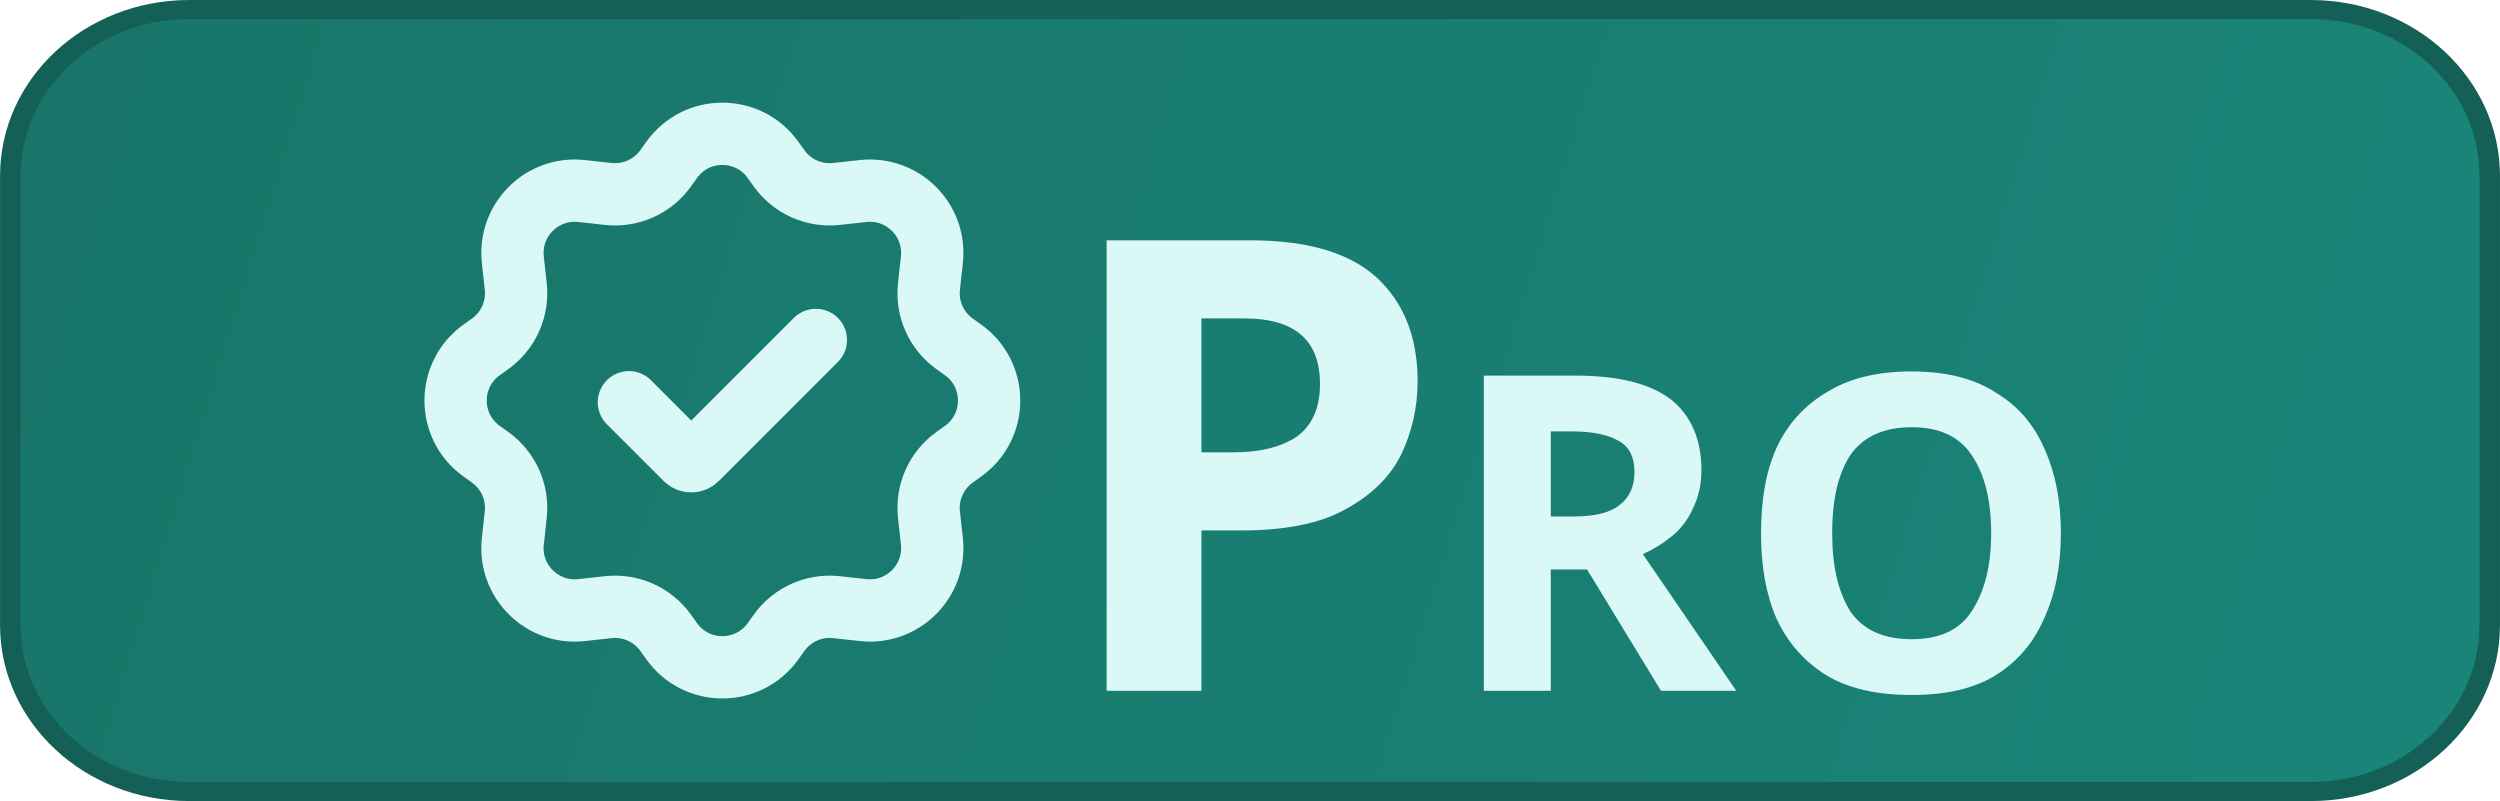
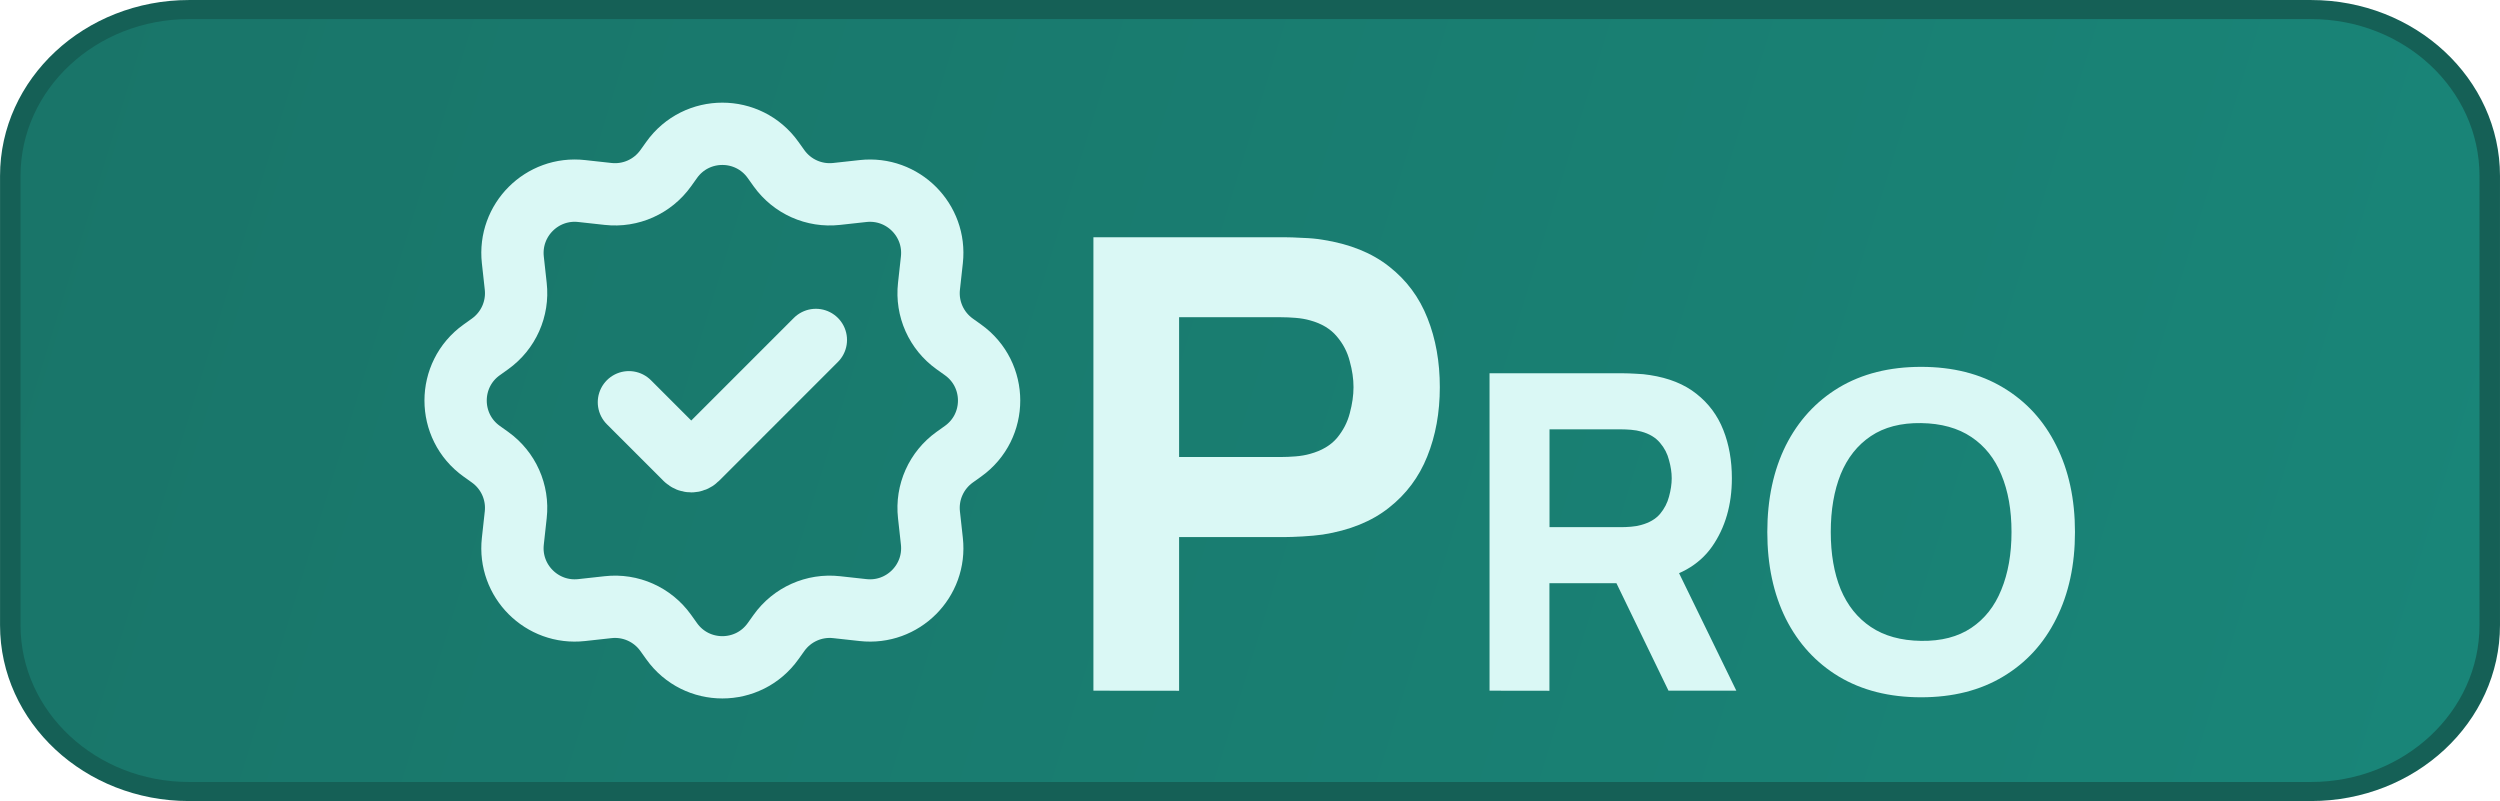
<svg xmlns="http://www.w3.org/2000/svg" xmlns:xlink="http://www.w3.org/1999/xlink" width="28.009mm" height="8.974mm" viewBox="0 0 28.009 8.974" version="1.1" id="svg1">
  <defs id="defs1">
    <linearGradient id="linearGradient4">
      <stop style="stop-color:#197569;stop-opacity:1;" offset="0" id="stop3" />
      <stop style="stop-color:#198578;stop-opacity:1;" offset="1" id="stop4" />
    </linearGradient>
    <linearGradient id="swatch61">
      <stop style="stop-color:#197569;stop-opacity:1;" offset="0" id="stop61" />
    </linearGradient>
    <linearGradient id="linearGradient57">
      <stop style="stop-color:#ffffff;stop-opacity:1;" offset="0" id="stop57" />
      <stop style="stop-color:#ffffff;stop-opacity:0;" offset="1" id="stop58" />
    </linearGradient>
    <linearGradient xlink:href="#linearGradient57" id="linearGradient58" x1="55.894" y1="256" x2="456.107" y2="256" gradientUnits="userSpaceOnUse" />
    <linearGradient xlink:href="#linearGradient4" id="linearGradient5" gradientUnits="userSpaceOnUse" x1="22.421" y1="37.591" x2="51.74" y2="45.998" />
  </defs>
  <g id="layer3" style="display:inline" transform="translate(-20.08104,-45.84049)">
    <g id="g35" transform="translate(-25.18484,-0.4903889)">
-       <path id="path4" style="fill:url(#linearGradient5);fill-opacity:1;stroke:#156056;stroke-width:0.5;stroke-dasharray:none;stroke-opacity:1;paint-order:stroke fill markers" d="M 24.137,36.795 H 50.024 a 2.056,2.056 45 0 1 2.056,2.056 v 5.888 A 2.056,2.056 135 0 1 50.024,46.795 H 24.137 a 2.056,2.056 45 0 1 -2.056,-2.056 l 0,-5.888 A 2.056,2.056 135 0 1 24.137,36.795 Z" transform="matrix(0.9183412,0,0,0.854711,25.21797,15.09564)" />
+       <path id="path4" style="fill:url(#linearGradient5);fill-opacity:1;stroke:#156056;stroke-width:0.5;stroke-dasharray:none;stroke-opacity:1;paint-order:stroke fill markers" d="M 24.137,36.795 H 50.024 a 2.056,2.056 45 0 1 2.056,2.056 v 5.888 A 2.056,2.056 135 0 1 50.024,46.795 H 24.137 A 2.056,2.056 45 0 1 22.081,44.739 V 38.851 A 2.056,2.056 135 0 1 24.137,36.795 Z" transform="matrix(0.9183412,0,0,0.854711,25.21797,15.09564)" />
      <g id="g8" transform="translate(3.988059)">
-         <text xml:space="preserve" style="font-style:normal;font-variant:normal;font-weight:800;font-stretch:normal;font-size:7.056px;font-family:Manrope;-inkscape-font-specification:'Manrope Ultra-Bold';writing-mode:lr-tb;direction:ltr;fill:#daf8f5;fill-opacity:1;stroke:none;stroke-width:1;stroke-dasharray:none;stroke-opacity:1;paint-order:stroke fill markers" x="53.034" y="54.069" id="text67">
-           <tspan id="tspan66" style="font-size:7.056px;stroke-width:1" x="53.034" y="54.069">P<tspan style="font-size:4.939px" id="tspan25">RO</tspan>
-           </tspan>
-         </text>
+         <g id="text67" style="font-weight:800;font-size:7.056px;font-family:Manrope;-inkscape-font-specification:'Manrope Ultra-Bold';fill:#daf8f5;paint-order:stroke fill markers" aria-label="PRO">
+           <path d="m 53.528,54.069 v -5.08 h 2.145 q 0.074,0 0.198,0.007 0.127,0.004 0.226,0.021 0.455,0.071 0.744,0.3 0.293,0.229 0.43,0.579 0.138,0.346 0.138,0.773 0,0.427 -0.141,0.776 -0.138,0.346 -0.43,0.575 -0.289,0.229 -0.741,0.3 -0.099,0.014 -0.226,0.021 -0.127,0.007 -0.198,0.007 h -1.185 v 1.722 z m 0.96,-2.618 h 1.143 q 0.074,0 0.162,-0.007 0.088,-0.007 0.162,-0.028 0.194,-0.053 0.3,-0.176 0.106,-0.127 0.145,-0.279 0.042,-0.155 0.042,-0.293 0,-0.138 -0.042,-0.289 -0.039,-0.155 -0.145,-0.279 -0.106,-0.127 -0.3,-0.18 -0.074,-0.021 -0.162,-0.028 -0.088,-0.007 -0.162,-0.007 h -1.143 z" id="path6" />
+           <path style="font-size:4.939px" d="M 57.966,54.069 V 50.513 h 1.501 q 0.052,0 0.138,0.005 0.089,0.003 0.158,0.015 0.319,0.049 0.521,0.21 0.205,0.161 0.301,0.405 0.096,0.242 0.096,0.541 0,0.447 -0.222,0.766 -0.222,0.316 -0.696,0.39 l -0.296,0.02 h -0.83 v 1.205 z m 2.005,0 -0.701,-1.447 0.691,-0.133 0.77,1.58 z m -1.333,-1.832 h 0.8 q 0.052,0 0.114,-0.005 0.062,-0.005 0.114,-0.02 0.136,-0.037 0.21,-0.123 0.074,-0.089 0.101,-0.195 0.03,-0.109 0.03,-0.205 0,-0.096 -0.03,-0.202 -0.027,-0.109 -0.101,-0.195 -0.074,-0.089 -0.21,-0.126 -0.052,-0.015 -0.114,-0.02 -0.062,-0.005 -0.114,-0.005 h -0.8 z m 4.163,1.906 q -0.533,0 -0.921,-0.232 -0.385,-0.232 -0.595,-0.649 -0.207,-0.417 -0.207,-0.97 0,-0.553 0.207,-0.97 0.21,-0.417 0.595,-0.649 0.388,-0.232 0.921,-0.232 0.533,0 0.919,0.232 0.388,0.232 0.595,0.649 0.21,0.417 0.21,0.97 0,0.553 -0.21,0.97 -0.207,0.417 -0.595,0.649 -0.385,0.232 -0.919,0.232 z m 0,-0.632 q 0.338,0.005 0.563,-0.146 0.225,-0.151 0.336,-0.427 0.114,-0.277 0.114,-0.647 0,-0.37 -0.114,-0.642 -0.111,-0.272 -0.336,-0.422 -0.225,-0.151 -0.563,-0.156 -0.338,-0.005 -0.563,0.146 -0.225,0.151 -0.338,0.427 -0.111,0.277 -0.111,0.647 0,0.37 0.111,0.642 0.114,0.272 0.338,0.422 0.225,0.151 0.563,0.156 z" id="path7" />
+         </g>
        <g id="g7" transform="matrix(0.7401543,0,0,0.7401543,-53.46807,42.39967)">
          <path d="m 137.528,11.4 0.858,0.858 v 0 c 0.047,0.047 0.124,0.047 0.171,0 v 0 l 1.801,-1.801" stroke="#323232" stroke-width="0.943" stroke-linecap="round" stroke-linejoin="round" id="path2" style="fill:none;stroke:#daf8f5;stroke-opacity:1" />
          <path d="m 139.8,7.858 -0.09,-0.126 c -0.376,-0.527 -1.159,-0.527 -1.535,0 l -0.09,0.126 c -0.199,0.278 -0.532,0.427 -0.872,0.389 l -0.4,-0.044 c -0.601,-0.067 -1.108,0.441 -1.042,1.042 l 0.044,0.4 c 0.038,0.34 -0.111,0.673 -0.389,0.872 l -0.126,0.09 c -0.527,0.376 -0.527,1.159 0,1.535 l 0.126,0.09 c 0.278,0.199 0.427,0.532 0.389,0.872 l -0.044,0.4 c -0.067,0.601 0.441,1.109 1.042,1.042 l 0.4,-0.044 c 0.34,-0.038 0.673,0.111 0.872,0.389 l 0.09,0.126 c 0.376,0.527 1.159,0.527 1.535,0 l 0.09,-0.126 c 0.199,-0.278 0.532,-0.427 0.872,-0.389 l 0.4,0.044 c 0.601,0.067 1.109,-0.441 1.042,-1.042 l -0.044,-0.4 c -0.038,-0.34 0.111,-0.673 0.389,-0.872 l 0.126,-0.09 c 0.527,-0.376 0.527,-1.159 0,-1.535 l -0.126,-0.09 c -0.278,-0.199 -0.427,-0.532 -0.389,-0.872 l 0.044,-0.4 c 0.067,-0.601 -0.441,-1.108 -1.042,-1.042 l -0.4,0.044 c -0.34,0.038 -0.673,-0.111 -0.872,-0.389 z" stroke="#323232" stroke-width="0.943" stroke-linecap="round" stroke-linejoin="round" id="path5" style="fill:none;stroke:#daf8f5;stroke-opacity:1" />
        </g>
      </g>
    </g>
  </g>
</svg>
